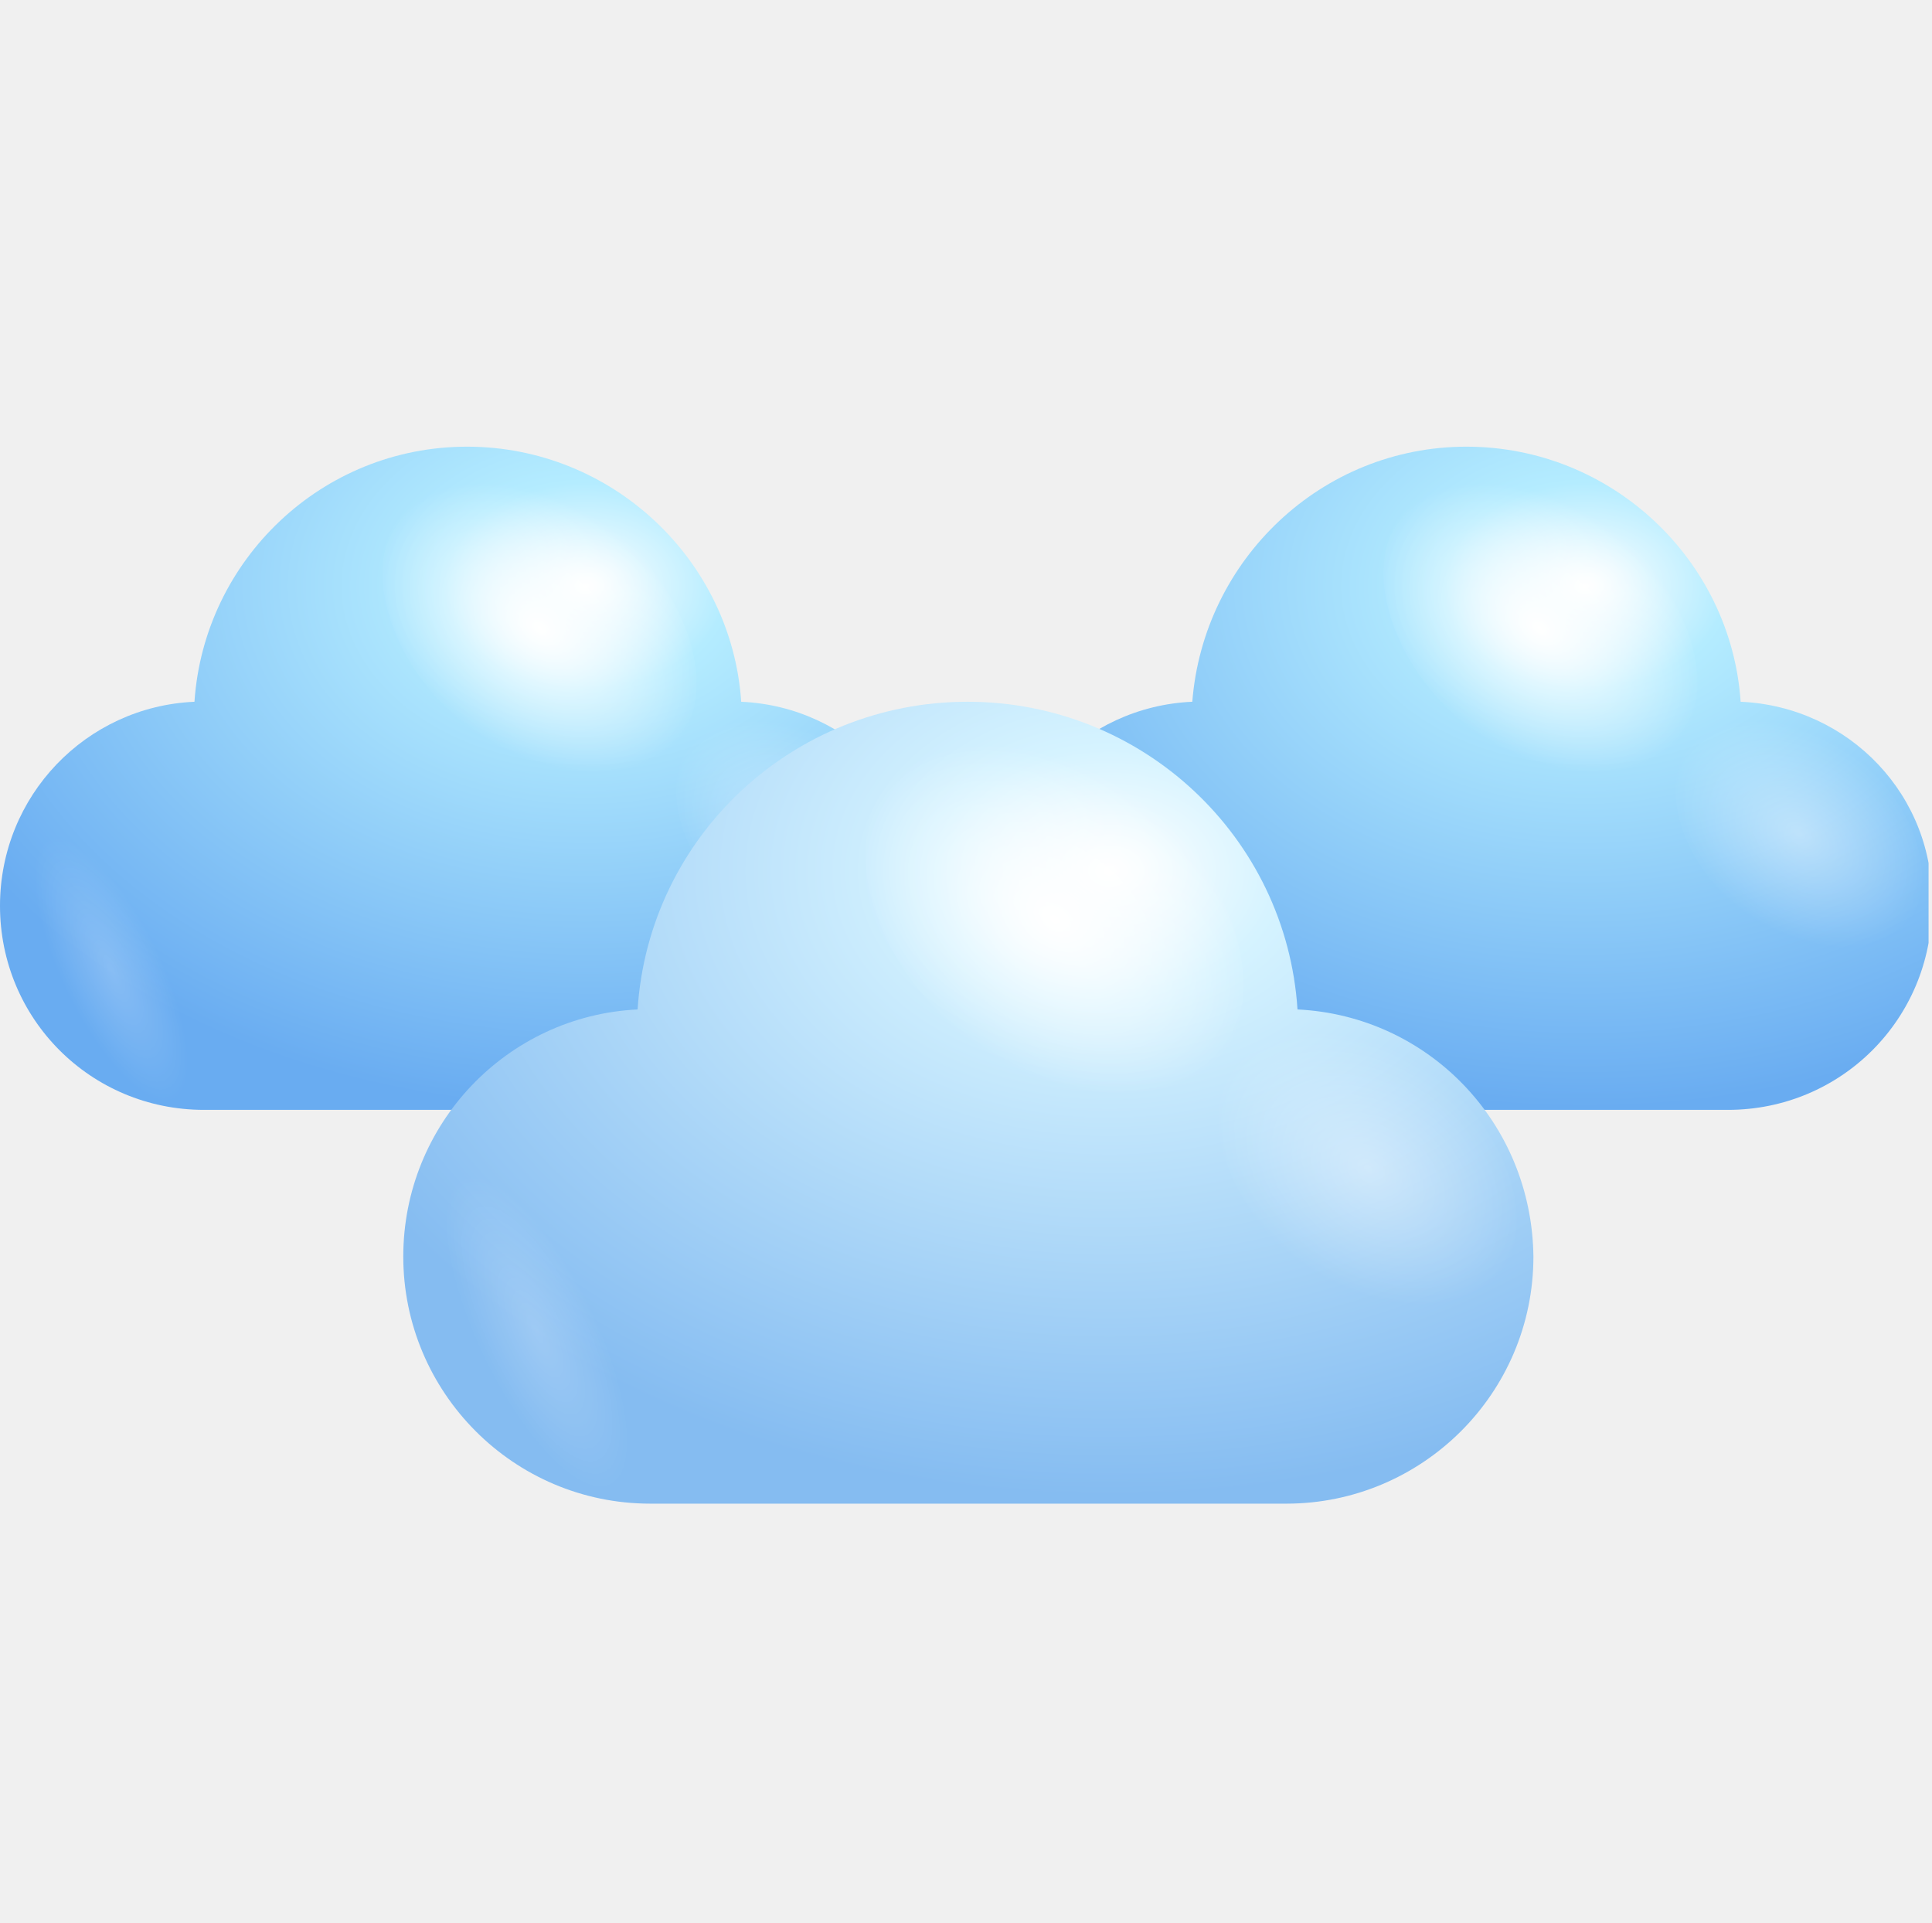
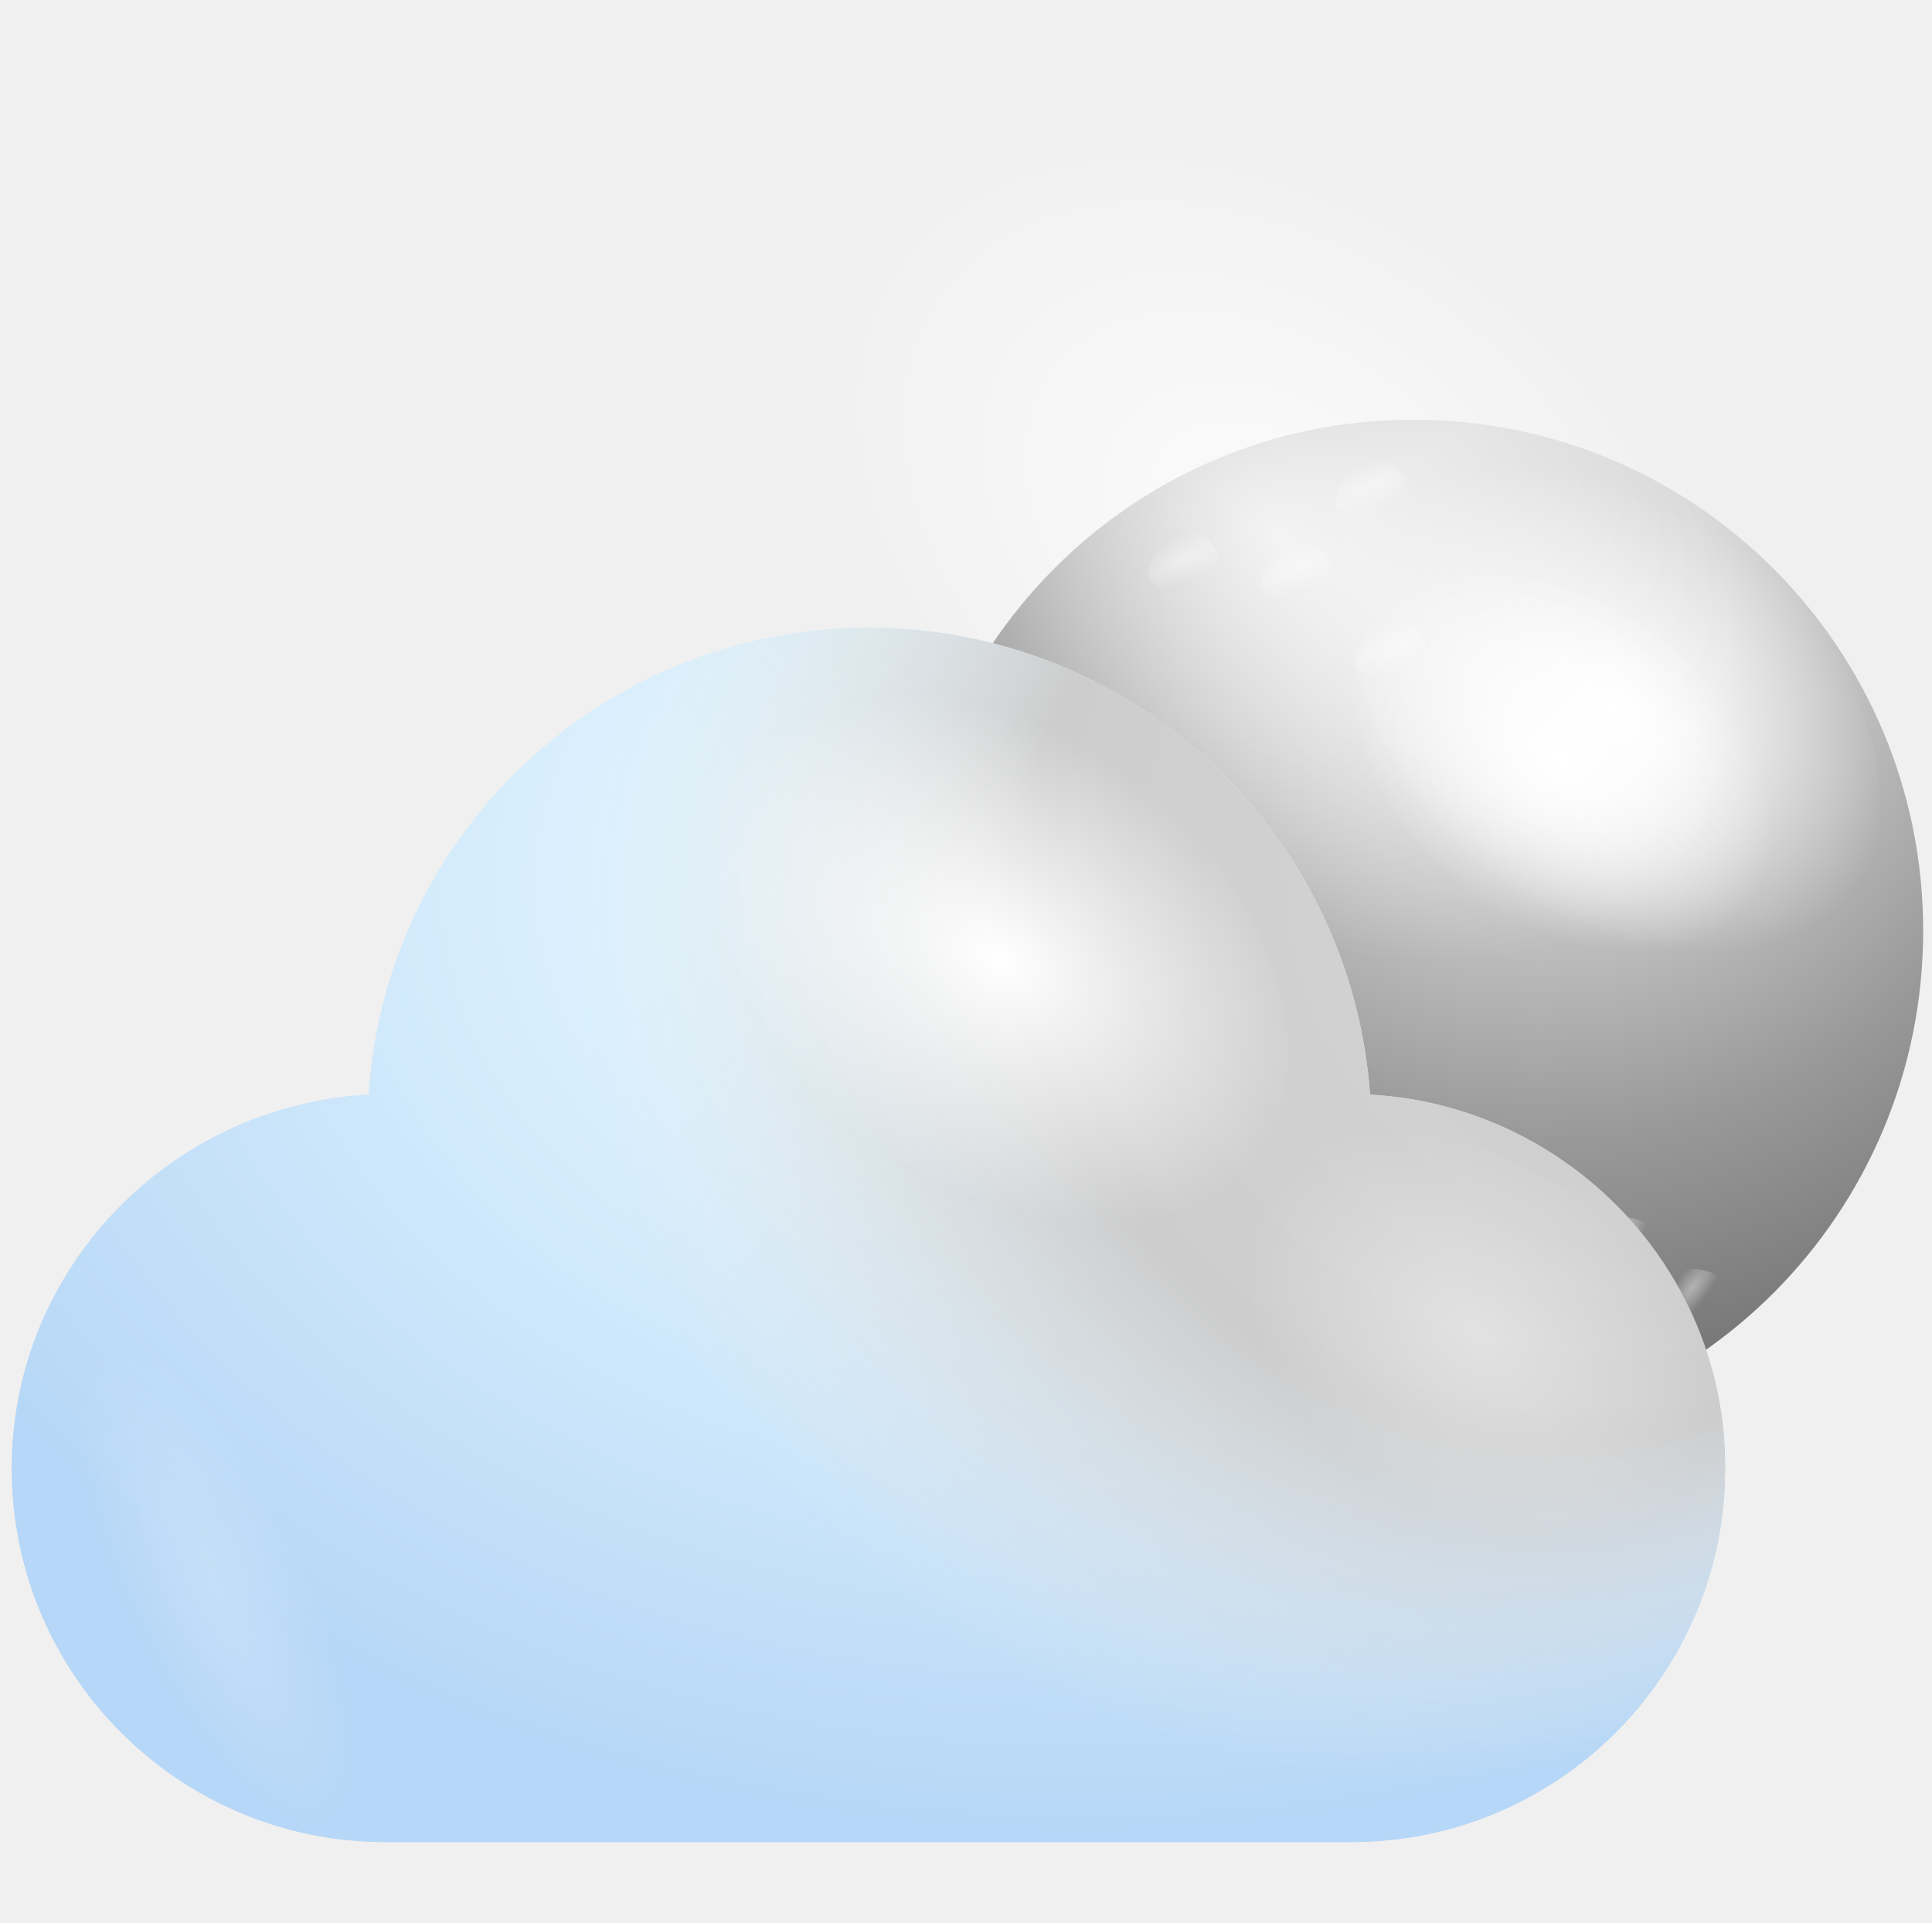
- <svg xmlns="http://www.w3.org/2000/svg" width="197" height="196" viewBox="0 0 197 196" fill="none">
-   <g clip-path="url(#clip0_1_375)">
-     <path d="M75.578 71.546C74.603 57.08 62.413 45.54 47.623 45.54C32.832 45.54 20.804 57.08 19.829 71.546C8.777 72.033 0 81.135 0 92.35C0 103.89 9.264 113.154 20.804 113.154H74.441C85.981 113.154 95.245 103.89 95.245 92.35C95.407 81.135 86.631 72.033 75.578 71.546Z" fill="url(#paint0_radial_1_375)" />
-     <path d="M47.623 74.146C39.821 67.808 36.733 58.056 40.796 52.529C44.859 47.003 54.449 47.491 62.413 53.992C70.215 60.331 73.303 70.083 69.24 75.609C65.176 81.135 55.587 80.485 47.623 74.146Z" fill="url(#paint1_radial_1_375)" />
-     <path opacity="0.4" d="M75.741 92.999C69.565 87.961 67.127 80.322 70.377 75.933C73.628 71.545 81.105 72.032 87.281 77.071C93.457 82.109 95.895 89.748 92.644 94.137C89.394 98.363 81.917 97.875 75.741 92.999Z" fill="url(#paint2_radial_1_375)" />
-     <path opacity="0.2" d="M14.953 93.65C10.402 86.499 5.201 83.086 3.088 86.011C1.138 88.937 3.251 96.901 7.802 104.052C12.353 111.204 17.554 114.617 19.667 111.692C21.617 108.766 19.504 100.802 14.953 93.65Z" fill="url(#paint3_radial_1_375)" />
-     <path d="M177.487 71.545C176.512 57.08 164.322 45.54 149.531 45.54C134.741 45.54 122.713 57.08 121.575 71.545C110.523 72.033 101.746 81.135 101.746 92.35C101.746 103.89 111.011 113.154 122.551 113.154H176.187C187.727 113.154 196.991 103.89 196.991 92.35C197.316 81.135 188.539 72.033 177.487 71.545Z" fill="url(#paint4_radial_1_375)" />
-     <path d="M149.694 74.146C141.892 67.808 138.804 58.055 142.867 52.529C146.931 47.003 156.52 47.491 164.484 53.992C172.286 60.331 175.374 70.083 171.311 75.609C167.085 81.135 157.495 80.485 149.694 74.146Z" fill="url(#paint5_radial_1_375)" />
-     <path opacity="0.4" d="M177.65 92.999C171.473 87.96 169.035 80.321 172.286 75.933C175.537 71.544 183.013 72.032 189.19 77.071C195.366 82.109 197.804 89.748 194.553 94.137C191.302 98.363 183.826 97.875 177.65 92.999Z" fill="url(#paint6_radial_1_375)" />
-     <path opacity="0.2" d="M116.862 93.65C112.311 86.499 107.11 83.085 104.997 86.011C103.047 88.937 105.16 96.901 109.711 104.052C114.261 111.204 119.463 114.617 121.576 111.691C123.526 108.766 121.413 100.802 116.862 93.65Z" fill="url(#paint7_radial_1_375)" />
-     <path d="M132.303 102.915C131.165 85.361 116.537 71.546 98.658 71.546C80.779 71.546 66.151 85.361 65.014 102.915C51.686 103.565 41.121 114.617 41.121 128.108C41.121 141.923 52.336 153.301 66.314 153.301H131.165C144.98 153.301 156.358 142.086 156.358 128.108C156.195 114.455 145.631 103.565 132.303 102.915Z" fill="url(#paint8_radial_1_375)" />
-     <path d="M98.658 106.004C89.231 98.365 85.493 86.662 90.369 79.836C95.245 73.009 106.947 73.822 116.374 81.461C125.801 89.1 129.54 100.803 124.664 107.629C119.788 114.456 108.085 113.643 98.658 106.004Z" fill="url(#paint9_radial_1_375)" />
-     <path opacity="0.4" d="M132.465 128.757C124.989 122.744 122.063 113.479 125.964 108.278C129.865 102.915 138.967 103.565 146.443 109.578C153.92 115.592 156.845 124.857 152.945 130.058C149.044 135.259 139.942 134.771 132.465 128.757Z" fill="url(#paint10_radial_1_375)" />
-     <path opacity="0.2" d="M59 129.57C53.474 120.956 47.135 116.893 44.697 120.306C42.259 123.719 44.859 133.471 50.386 142.085C55.912 150.7 62.251 154.763 64.689 151.35C67.127 147.937 64.526 138.185 59 129.57Z" fill="url(#paint11_radial_1_375)" />
+ <svg xmlns="http://www.w3.org/2000/svg" xmlns:xlink="http://www.w3.org/1999/xlink" version="1.1" id="Capa_1" x="0px" y="0px" viewBox="0 0 197 196" style="enable-background:new 0 0 197 196;" xml:space="preserve">
+   <style type="text/css">
+ 	.st0{clip-path:url(#SVGID_2_);}
+ 	.st1{fill:url(#SVGID_3_);}
+ 	.st2{fill:url(#SVGID_4_);}
+ 	.st3{opacity:0.4;fill:url(#SVGID_5_);enable-background:new    ;}
+ 	.st4{opacity:0.4;fill:url(#SVGID_6_);enable-background:new    ;}
+ 	.st5{opacity:0.4;fill:url(#SVGID_7_);enable-background:new    ;}
+ 	.st6{opacity:0.4;fill:url(#SVGID_8_);enable-background:new    ;}
+ 	.st7{opacity:0.4;fill:url(#SVGID_9_);enable-background:new    ;}
+ 	.st8{opacity:0.4;fill:url(#SVGID_10_);enable-background:new    ;}
+ 	.st9{opacity:0.4;fill:url(#SVGID_11_);enable-background:new    ;}
+ 	.st10{opacity:0.4;fill:url(#SVGID_12_);enable-background:new    ;}
+ 	.st11{opacity:0.4;fill:url(#SVGID_13_);enable-background:new    ;}
+ 	.st12{opacity:0.4;fill:url(#SVGID_14_);enable-background:new    ;}
+ 	.st13{opacity:0.4;fill:url(#SVGID_15_);enable-background:new    ;}
+ 	.st14{opacity:0.78;fill:url(#SVGID_16_);}
+ 	.st15{opacity:0.27;fill:url(#SVGID_17_);enable-background:new    ;}
+ 	.st16{clip-path:url(#SVGID_19_);}
+ 	.st17{fill:url(#SVGID_20_);}
+ 	.st18{opacity:0.4;fill:url(#SVGID_21_);enable-background:new    ;}
+ 	.st19{fill:url(#SVGID_22_);}
+ 	.st20{fill:url(#SVGID_23_);}
+ 	.st21{fill:url(#SVGID_24_);}
+ 	.st22{opacity:0.4;fill:url(#SVGID_25_);enable-background:new    ;}
+ 	.st23{opacity:0.2;fill:url(#SVGID_26_);enable-background:new    ;}
+ </style>
+   <g>
+     <defs>
+       <rect id="SVGID_1_" x="90.3" y="41.7" width="106.7" height="106" />
+     </defs>
+     <clipPath id="SVGID_2_">
+       <use xlink:href="#SVGID_1_" style="overflow:visible;" />
+     </clipPath>
+     <g class="st0">
+       <radialGradient id="SVGID_3_" cx="-867.523" cy="642.25" r="0.713" gradientTransform="matrix(-138.288 0 0 138.887 -119811.914 -89137.945)" gradientUnits="userSpaceOnUse">
+         <stop offset="0.196" style="stop-color:#D9D9D9" />
+         <stop offset="0.546" style="stop-color:#999999" />
+         <stop offset="0.949" style="stop-color:#606060" />
+       </radialGradient>
+       <path class="st1" d="M92.3,94.9c0,28.9,23.3,52.1,51.9,52.1c28.8,0,51.9-23.4,51.9-52.1c0-28.9-23.3-52.1-51.9-52.1    C115.5,42.7,92.3,66,92.3,94.9z" />
+       <radialGradient id="SVGID_4_" cx="-866.556" cy="661.887" r="0.713" gradientTransform="matrix(-17.4205 24.0504 35.038 25.3792 -38122.414 4115.245)" gradientUnits="userSpaceOnUse">
+         <stop offset="0" style="stop-color:#FFFFFF" />
+         <stop offset="1" style="stop-color:#FFFFFF;stop-opacity:0" />
+       </radialGradient>
+       <path class="st2" d="M152.2,89.4c-13.2-10.9-18.3-27.2-11.5-36.6c6.8-9.4,23.1-8.5,36.5,2.4c13.2,10.9,18.3,27.2,11.5,36.6    C181.7,101.4,165.4,100.3,152.2,89.4z" />
+       <radialGradient id="SVGID_5_" cx="-890.792" cy="615.679" r="0.713" gradientTransform="matrix(-23.4697 -22.143 -9.4075 9.9711 -14999.562 -25741.648)" gradientUnits="userSpaceOnUse">
+         <stop offset="0" style="stop-color:#FFFFFF" />
+         <stop offset="1" style="stop-color:#FFFFFF;stop-opacity:0" />
+       </radialGradient>
+       <path class="st3" d="M98.3,106.4c1.8-5.7,10.6-3.3,20,5.3c9.2,8.7,15.4,20.4,13.6,26.3c-1.8,5.7-10.6,3.3-20-5.3    C102.7,123.8,96.7,112.1,98.3,106.4z" />
+       <radialGradient id="SVGID_6_" cx="-880.919" cy="551.634" r="0.546" gradientTransform="matrix(-9.6103 10.8252 2.1968 5.5728 -9573.071 6541.954)" gradientUnits="userSpaceOnUse">
+         <stop offset="0" style="stop-color:#FFFFFF" />
+         <stop offset="1" style="stop-color:#FFFFFF;stop-opacity:0" />
+       </radialGradient>
+       <path class="st4" d="M101.9,85.6c-0.8-0.7-2.3-5.6-0.4-7.8c1.9-2.1,6.4-0.6,7.3,0.1c0.8,0.7,0,2.9-1.9,5    C105,85.1,102.8,86.3,101.9,85.6z" />
+       <radialGradient id="SVGID_7_" cx="-883.229" cy="566.272" r="0.321" gradientTransform="matrix(-9.6103 10.8252 2.1968 5.5728 -9573.071 6541.954)" gradientUnits="userSpaceOnUse">
+         <stop offset="0" style="stop-color:#FFFFFF" />
+         <stop offset="1" style="stop-color:#FFFFFF;stop-opacity:0" />
+       </radialGradient>
+       <path class="st5" d="M157.4,139.9c-0.5-0.4-1.3-3.3-0.2-4.6c1.1-1.2,3.8-0.4,4.3,0c0.5,0.4,0,1.7-1.1,3    C159.2,139.5,157.9,140.2,157.4,139.9z" />
+       <radialGradient id="SVGID_8_" cx="-879.541" cy="582.754" r="0.646" gradientTransform="matrix(-13.7501 4.5251 -0.9032 5.9217 -11422.002 668.2059)" gradientUnits="userSpaceOnUse">
+         <stop offset="0" style="stop-color:#FFFFFF" />
+         <stop offset="1" style="stop-color:#FFFFFF;stop-opacity:0" />
+       </radialGradient>
+       <path class="st6" d="M140.4,141.7c-0.4-1,0.9-6,3.6-6.9c2.7-0.9,5.8,2.7,6.2,3.7c0.4,1-1,4.1-3.7,5    C143.8,144.4,140.8,142.7,140.4,141.7z" />
+       <radialGradient id="SVGID_9_" cx="-869.136" cy="550.495" r="0.646" gradientTransform="matrix(-9.9328 3.6436 -0.8109 4.2867 -8054.315 864.8834)" gradientUnits="userSpaceOnUse">
+         <stop offset="0" style="stop-color:#FFFFFF" />
+         <stop offset="1" style="stop-color:#FFFFFF;stop-opacity:0" />
+       </radialGradient>
+       <path class="st7" d="M128.6,59.9c-0.2-0.7,0.8-4.3,2.8-5.1c1.9-0.7,4.1,1.8,4.3,2.5c0.2,0.7-0.8,3-2.8,3.7    C131,61.7,128.9,60.6,128.6,59.9z" />
+       <radialGradient id="SVGID_10_" cx="-870.336" cy="553.383" r="0.646" gradientTransform="matrix(-9.9328 3.6436 -0.8109 4.2867 -8054.315 864.8834)" gradientUnits="userSpaceOnUse">
+         <stop offset="0" style="stop-color:#FFFFFF" />
+         <stop offset="1" style="stop-color:#FFFFFF;stop-opacity:0" />
+       </radialGradient>
+       <path class="st8" d="M138.2,67.9c-0.2-0.7,0.8-4.3,2.8-5.1c1.9-0.7,4.1,1.8,4.3,2.5c0.2,0.7-0.8,3-2.8,3.7    C140.6,69.7,138.5,68.6,138.2,67.9z" />
+       <radialGradient id="SVGID_11_" cx="-867.875" cy="549.211" r="0.646" gradientTransform="matrix(-9.9328 3.6436 -0.8109 4.2867 -8054.315 864.8834)" gradientUnits="userSpaceOnUse">
+         <stop offset="0" style="stop-color:#FFFFFF" />
+         <stop offset="1" style="stop-color:#FFFFFF;stop-opacity:0" />
+       </radialGradient>
+       <path class="st9" d="M117.1,59c-0.2-0.7,0.8-4.3,2.8-5.1c1.9-0.7,4.1,1.8,4.3,2.5c0.2,0.7-0.8,3-2.8,3.7    C119.5,60.8,117.4,59.7,117.1,59z" />
+       <radialGradient id="SVGID_12_" cx="-869.783" cy="549.091" r="0.646" gradientTransform="matrix(-9.9328 3.6436 -0.8109 4.2867 -8054.315 864.8834)" gradientUnits="userSpaceOnUse">
+         <stop offset="0" style="stop-color:#FFFFFF" />
+         <stop offset="1" style="stop-color:#FFFFFF;stop-opacity:0" />
+       </radialGradient>
+       <path class="st10" d="M136.2,51.6c-0.2-0.7,0.8-4.3,2.8-5.1c1.9-0.7,4.1,1.8,4.3,2.5c0.2,0.7-0.8,3-2.8,3.7    C138.5,53.4,136.4,52.2,136.2,51.6z" />
+       <radialGradient id="SVGID_13_" cx="-884.353" cy="567.515" r="0.321" gradientTransform="matrix(-9.6103 10.8252 2.1968 5.5728 -9573.071 6541.954)" gradientUnits="userSpaceOnUse">
+         <stop offset="0" style="stop-color:#FFFFFF" />
+         <stop offset="1" style="stop-color:#FFFFFF;stop-opacity:0" />
+       </radialGradient>
+       <path class="st11" d="M170.9,134.6c-0.5-0.4-1.3-3.3-0.2-4.6c1.1-1.2,3.8-0.4,4.3,0c0.5,0.4,0,1.7-1.1,3    C172.7,134.3,171.4,135,170.9,134.6z" />
+       <radialGradient id="SVGID_14_" cx="-883.984" cy="565.842" r="0.321" gradientTransform="matrix(-9.6103 10.8252 2.1968 5.5728 -9573.071 6541.954)" gradientUnits="userSpaceOnUse">
+         <stop offset="0" style="stop-color:#FFFFFF" />
+         <stop offset="1" style="stop-color:#FFFFFF;stop-opacity:0" />
+       </radialGradient>
+       <path class="st12" d="M163.7,129.3c-0.5-0.4-1.3-3.3-0.2-4.6c1.1-1.2,3.8-0.4,4.3,0c0.5,0.4,0,1.7-1.1,3    C165.5,129,164.2,129.7,163.7,129.3z" />
+       <radialGradient id="SVGID_15_" cx="-882.949" cy="564.617" r="0.321" gradientTransform="matrix(-9.6103 10.8252 2.1968 5.5728 -9573.071 6541.954)" gradientUnits="userSpaceOnUse">
+         <stop offset="0" style="stop-color:#FFFFFF" />
+         <stop offset="1" style="stop-color:#FFFFFF;stop-opacity:0" />
+       </radialGradient>
+       <path class="st13" d="M151.1,133.7c-0.5-0.4-1.3-3.3-0.2-4.6c1.1-1.2,3.8-0.4,4.3,0c0.5,0.4,0,1.7-1.1,3    C152.9,133.3,151.6,134,151.1,133.7z" />
+     </g>
  </g>
-   <defs>
-     <radialGradient id="paint0_radial_1_375" cx="0" cy="0" r="1" gradientUnits="userSpaceOnUse" gradientTransform="translate(59.6927 59.7955) rotate(180) scale(72.6969 53.1051)">
-       <stop stop-color="white" />
-       <stop offset="0.198" stop-color="#B4ECFF" />
-       <stop offset="1" stop-color="#69ACF1" />
-     </radialGradient>
-     <radialGradient id="paint1_radial_1_375" cx="0" cy="0" r="1" gradientUnits="userSpaceOnUse" gradientTransform="translate(55.0377 64.0316) rotate(126.034) scale(12.5118 18.2523)">
-       <stop stop-color="white" />
-       <stop offset="1" stop-color="white" stop-opacity="0" />
-     </radialGradient>
-     <radialGradient id="paint2_radial_1_375" cx="0" cy="0" r="1" gradientUnits="userSpaceOnUse" gradientTransform="translate(81.4826 84.9943) rotate(126.034) scale(9.83355 14.3453)">
-       <stop stop-color="white" />
-       <stop offset="1" stop-color="white" stop-opacity="0" />
-     </radialGradient>
-     <radialGradient id="paint3_radial_1_375" cx="0" cy="0" r="1" gradientUnits="userSpaceOnUse" gradientTransform="translate(11.3348 98.8526) rotate(-25.7092) scale(5.0403 14.6727)">
-       <stop stop-color="white" />
-       <stop offset="1" stop-color="white" stop-opacity="0" />
-     </radialGradient>
-     <radialGradient id="paint4_radial_1_375" cx="0" cy="0" r="1" gradientUnits="userSpaceOnUse" gradientTransform="translate(161.628 59.7954) rotate(180) scale(72.6968 53.105)">
-       <stop stop-color="white" />
-       <stop offset="0.198" stop-color="#B4ECFF" />
-       <stop offset="1" stop-color="#69ACF1" />
-     </radialGradient>
-     <radialGradient id="paint5_radial_1_375" cx="0" cy="0" r="1" gradientUnits="userSpaceOnUse" gradientTransform="translate(156.973 64.0316) rotate(126.034) scale(12.5116 18.252)">
-       <stop stop-color="white" />
-       <stop offset="1" stop-color="white" stop-opacity="0" />
-     </radialGradient>
-     <radialGradient id="paint6_radial_1_375" cx="0" cy="0" r="1" gradientUnits="userSpaceOnUse" gradientTransform="translate(183.419 84.9939) rotate(126.034) scale(9.83355 14.3453)">
-       <stop stop-color="white" />
-       <stop offset="1" stop-color="white" stop-opacity="0" />
-     </radialGradient>
-     <radialGradient id="paint7_radial_1_375" cx="0" cy="0" r="1" gradientUnits="userSpaceOnUse" gradientTransform="translate(113.269 98.8506) rotate(-25.7092) scale(5.0403 14.6727)">
-       <stop stop-color="white" />
-       <stop offset="1" stop-color="white" stop-opacity="0" />
-     </radialGradient>
-     <radialGradient id="paint8_radial_1_375" cx="0" cy="0" r="1" gradientUnits="userSpaceOnUse" gradientTransform="translate(113.157 88.6576) rotate(180) scale(87.798 64.1364)">
-       <stop stop-color="white" />
-       <stop offset="0.198" stop-color="#D5F3FF" />
-       <stop offset="1" stop-color="#85BCF1" />
-     </radialGradient>
-     <radialGradient id="paint9_radial_1_375" cx="0" cy="0" r="1" gradientUnits="userSpaceOnUse" gradientTransform="translate(107.534 93.7759) rotate(126.034) scale(15.1105 22.0434)">
-       <stop stop-color="white" />
-       <stop offset="1" stop-color="white" stop-opacity="0" />
-     </radialGradient>
-     <radialGradient id="paint10_radial_1_375" cx="0" cy="0" r="1" gradientUnits="userSpaceOnUse" gradientTransform="translate(139.475 119.092) rotate(126.034) scale(11.8753 17.3239)">
-       <stop stop-color="white" />
-       <stop offset="1" stop-color="white" stop-opacity="0" />
-     </radialGradient>
-     <radialGradient id="paint11_radial_1_375" cx="0" cy="0" r="1" gradientUnits="userSpaceOnUse" gradientTransform="translate(54.7546 135.828) rotate(-25.7092) scale(6.08734 17.7207)">
-       <stop stop-color="white" />
-       <stop offset="1" stop-color="white" stop-opacity="0" />
-     </radialGradient>
-     <clipPath id="clip0_1_375">
-       <rect width="196.611" height="195.398" fill="white" transform="translate(0.0385742)" />
-     </clipPath>
-   </defs>
+   <radialGradient id="SVGID_16_" cx="-866.363" cy="661.004" r="1.245" gradientTransform="matrix(-17.4205 24.0504 35.038 25.3792 -38122.414 4115.245)" gradientUnits="userSpaceOnUse">
+     <stop offset="0" style="stop-color:#FFFFFF" />
+     <stop offset="1" style="stop-color:#FFFFFF;stop-opacity:0" />
+   </radialGradient>
+   <path class="st14" d="M108.6,84.4c-23.1-19-32-47.6-20.2-64c11.8-16.4,40.3-14.8,63.7,4.2c23.1,19,32,47.6,20.2,64  C160.2,105.3,131.7,103.4,108.6,84.4z" />
+   <radialGradient id="SVGID_17_" cx="-889.598" cy="620.281" r="1.246" gradientTransform="matrix(-23.4697 -22.143 -9.4075 9.9711 -14999.562 -25741.648)" gradientUnits="userSpaceOnUse">
+     <stop offset="0" style="stop-color:#FFFFFF" />
+     <stop offset="1" style="stop-color:#FFFFFF;stop-opacity:0" />
+   </radialGradient>
+   <path class="st15" d="M14.5,114c3.2-10,18.6-5.8,34.9,9.3c16,15.1,26.9,35.7,23.7,46c-3.2,10-18.6,5.8-34.9-9.3  C22.2,144.5,11.6,123.9,14.5,114z" />
+   <g>
+     <g>
+       <defs>
+         <rect id="SVGID_18_" x="1.2" y="12.6" width="196.6" height="195.4" />
+       </defs>
+       <clipPath id="SVGID_19_">
+         <use xlink:href="#SVGID_18_" style="overflow:visible;" />
+       </clipPath>
+       <g class="st16">
+         <radialGradient id="SVGID_20_" cx="0.164" cy="211.334" r="1" gradientTransform="matrix(-9.7641 13.4224 19.5807 14.244 -3977.401 -2934.909)" gradientUnits="userSpaceOnUse">
+           <stop offset="0" style="stop-color:#FFFFFF" />
+           <stop offset="1" style="stop-color:#FFFFFF;stop-opacity:0" />
+         </radialGradient>
+         <path class="st17" d="M149.4,90.9c-10.4-8.4-14.4-21.3-9.1-28.7c5.3-7.4,18.2-6.6,28.7,1.9c10.4,8.4,14.4,21.3,9.1,28.7     C172.5,100.2,159.6,99.5,149.4,90.9z" />
+         <radialGradient id="SVGID_21_" cx="-20.429" cy="190.302" r="1" gradientTransform="matrix(-13.1551 -12.3578 -5.2488 5.5875 850.269 -1199.232)" gradientUnits="userSpaceOnUse">
+           <stop offset="0" style="stop-color:#FFFFFF" />
+           <stop offset="1" style="stop-color:#FFFFFF;stop-opacity:0" />
+         </radialGradient>
+         <path class="st18" d="M107.1,104.2c1.3-4.6,8.4-2.7,15.6,4.2c7.2,6.8,12,15.9,10.6,20.5c-1.3,4.6-8.4,2.7-15.6-4.2     C110.5,117.9,105.5,108.8,107.1,104.2z" />
+         <radialGradient id="SVGID_22_" cx="-2.24" cy="198.265" r="1" gradientTransform="matrix(-133.341 0 0 97.4053 -188.048 -19221.957)" gradientUnits="userSpaceOnUse">
+           <stop offset="0" style="stop-color:#FFFFFF" />
+           <stop offset="0.198" style="stop-color:#D5F3FF" />
+           <stop offset="1" style="stop-color:#85BCF1" />
+         </radialGradient>
+         <path class="st19" d="M139.7,111.6C137.8,85,115.6,64,88.6,64C61.5,64,39.3,85,37.6,111.6c-20.3,1.1-36.4,17.8-36.4,38.1     c0,21.1,17.1,38.1,38.1,38.1h98.5c21.1,0,38.1-17.1,38.1-38.1C176,129.4,159.8,112.7,139.7,111.6z" />
+         <radialGradient id="SVGID_23_" cx="2.635" cy="194.054" r="1" fx="3.174" fy="194.23" gradientTransform="matrix(113.354 0 0 -113.354 -169.154 22098.047)" gradientUnits="userSpaceOnUse">
+           <stop offset="0.196" style="stop-color:#F9F9F9;stop-opacity:0.78" />
+           <stop offset="0.198" style="stop-color:#CCCCCC" />
+           <stop offset="0.206" style="stop-color:#FFFFFF" />
+           <stop offset="0.21" style="stop-color:#C9C9C9" />
+           <stop offset="0.317" style="stop-color:#D1D1D1" />
+           <stop offset="0.494" style="stop-color:#CDCDCD" />
+           <stop offset="0.753" style="stop-color:#FFFFFF;stop-opacity:0.4" />
+         </radialGradient>
+         <path class="st20" d="M139.7,111.6C137.8,85,115.6,64,88.6,64C61.5,64,39.3,85,37.6,111.6c-20.3,1.1-36.4,17.8-36.4,38.1     c0,21.1,17.1,38.1,38.1,38.1h98.5c21.1,0,38.1-17.1,38.1-38.1C176,129.4,159.8,112.7,139.7,111.6z" />
+         <radialGradient id="SVGID_24_" cx="0.118" cy="207.09" r="1" gradientTransform="matrix(-13.5001 18.5581 27.0728 19.6941 -5502.847 -3982.783)" gradientUnits="userSpaceOnUse">
+           <stop offset="0" style="stop-color:#FFFFFF" />
+           <stop offset="1" style="stop-color:#FFFFFF;stop-opacity:0" />
+         </radialGradient>
+         <path class="st21" d="M88.6,116.3c-14.4-11.6-19.9-29.4-12.5-39.7c7.4-10.2,25.2-9.1,39.5,2.5c14.4,11.6,19.9,29.4,12.5,39.7     C120.7,129.3,102.9,128.1,88.6,116.3z" />
+         <radialGradient id="SVGID_25_" cx="0.151" cy="210.112" r="1" gradientTransform="matrix(-10.6095 14.5846 21.2761 15.4773 -4318.19 -3117.841)" gradientUnits="userSpaceOnUse">
+           <stop offset="0" style="stop-color:#FFFFFF" />
+           <stop offset="1" style="stop-color:#FFFFFF;stop-opacity:0" />
+         </radialGradient>
+         <path class="st22" d="M139.9,150.9c-11.4-9.1-15.8-23.2-9.9-31.1c5.9-8,19.7-7.2,31.1,2.1c11.4,9.1,15.8,23.2,9.9,31.1     C165.1,160.9,151.3,160,139.9,150.9z" />
+         <radialGradient id="SVGID_26_" cx="18.757" cy="183.8" r="0.999" gradientTransform="matrix(8.3295 -4.0104 -11.6746 -24.248 2011.475 4693.731)" gradientUnits="userSpaceOnUse">
+           <stop offset="0" style="stop-color:#FFFFFF" />
+           <stop offset="1" style="stop-color:#FFFFFF;stop-opacity:0" />
+         </radialGradient>
+         <path class="st23" d="M28.5,152.2c-8.4-13.1-18-19.4-21.6-14c-3.6,5.3,0.2,20.1,8.5,33.2c8.4,13.1,18,19.4,21.6,14     C40.6,179.9,36.8,165.1,28.5,152.2z" />
+       </g>
+     </g>
+   </g>
</svg>
